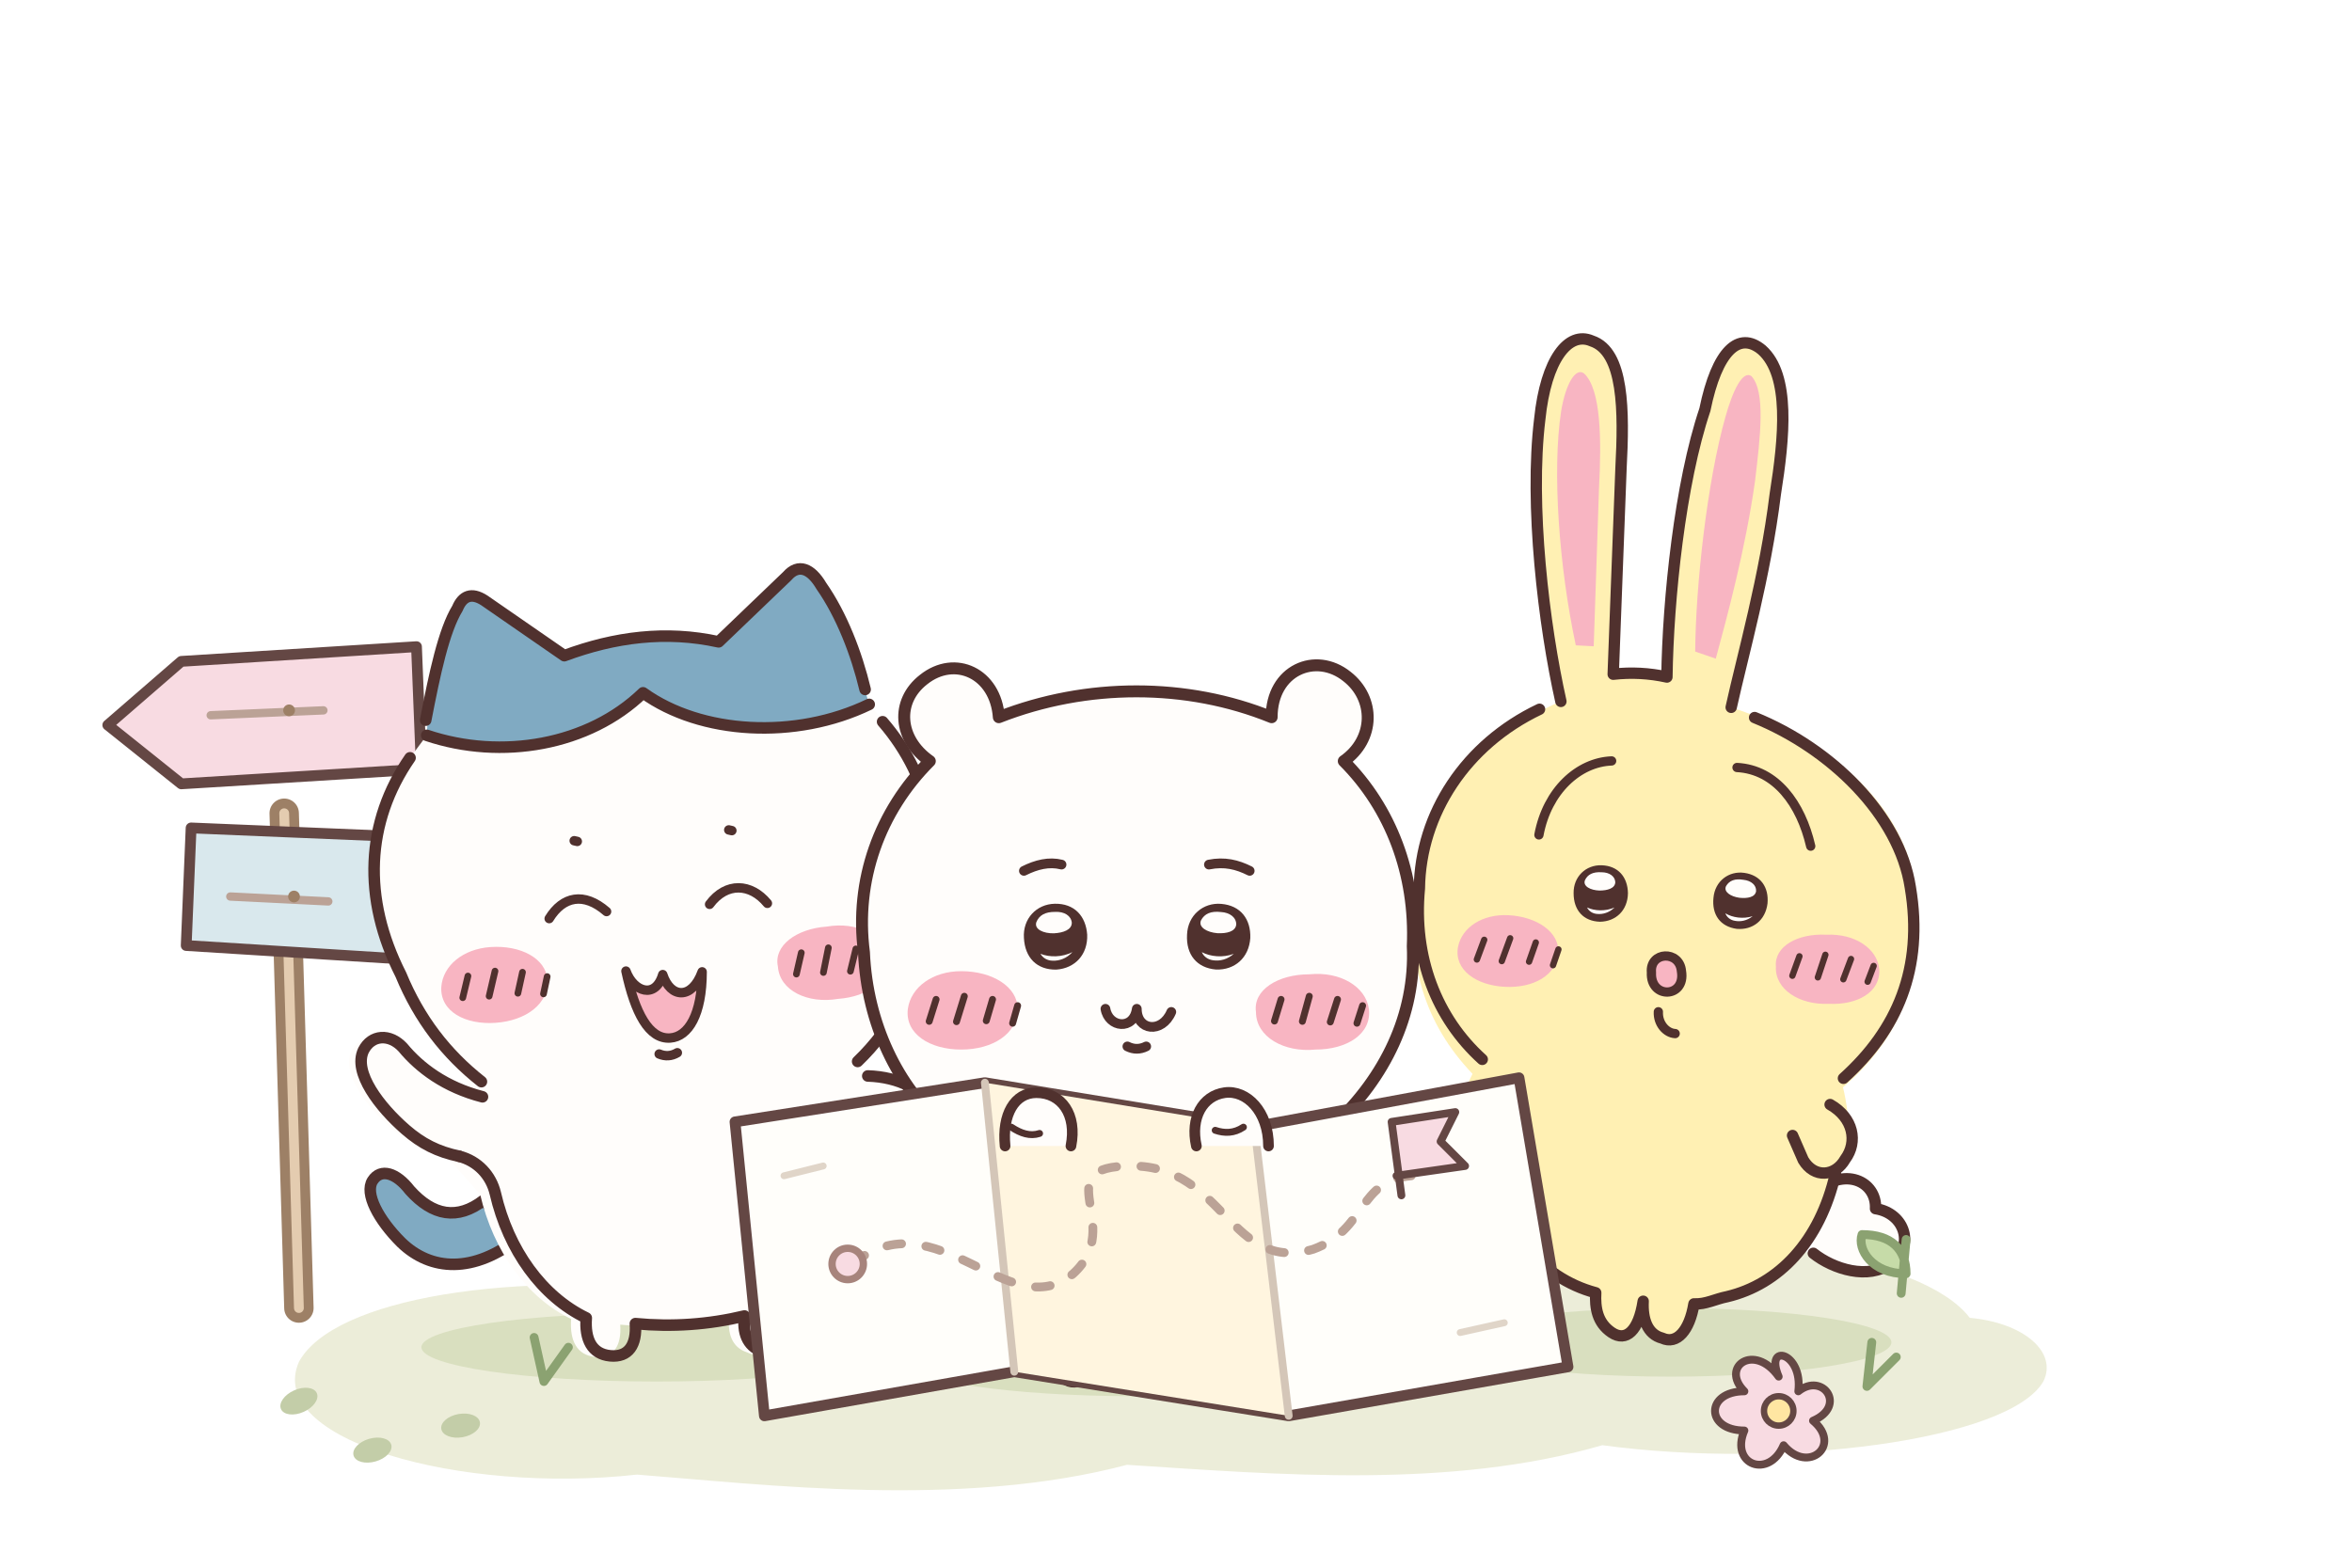
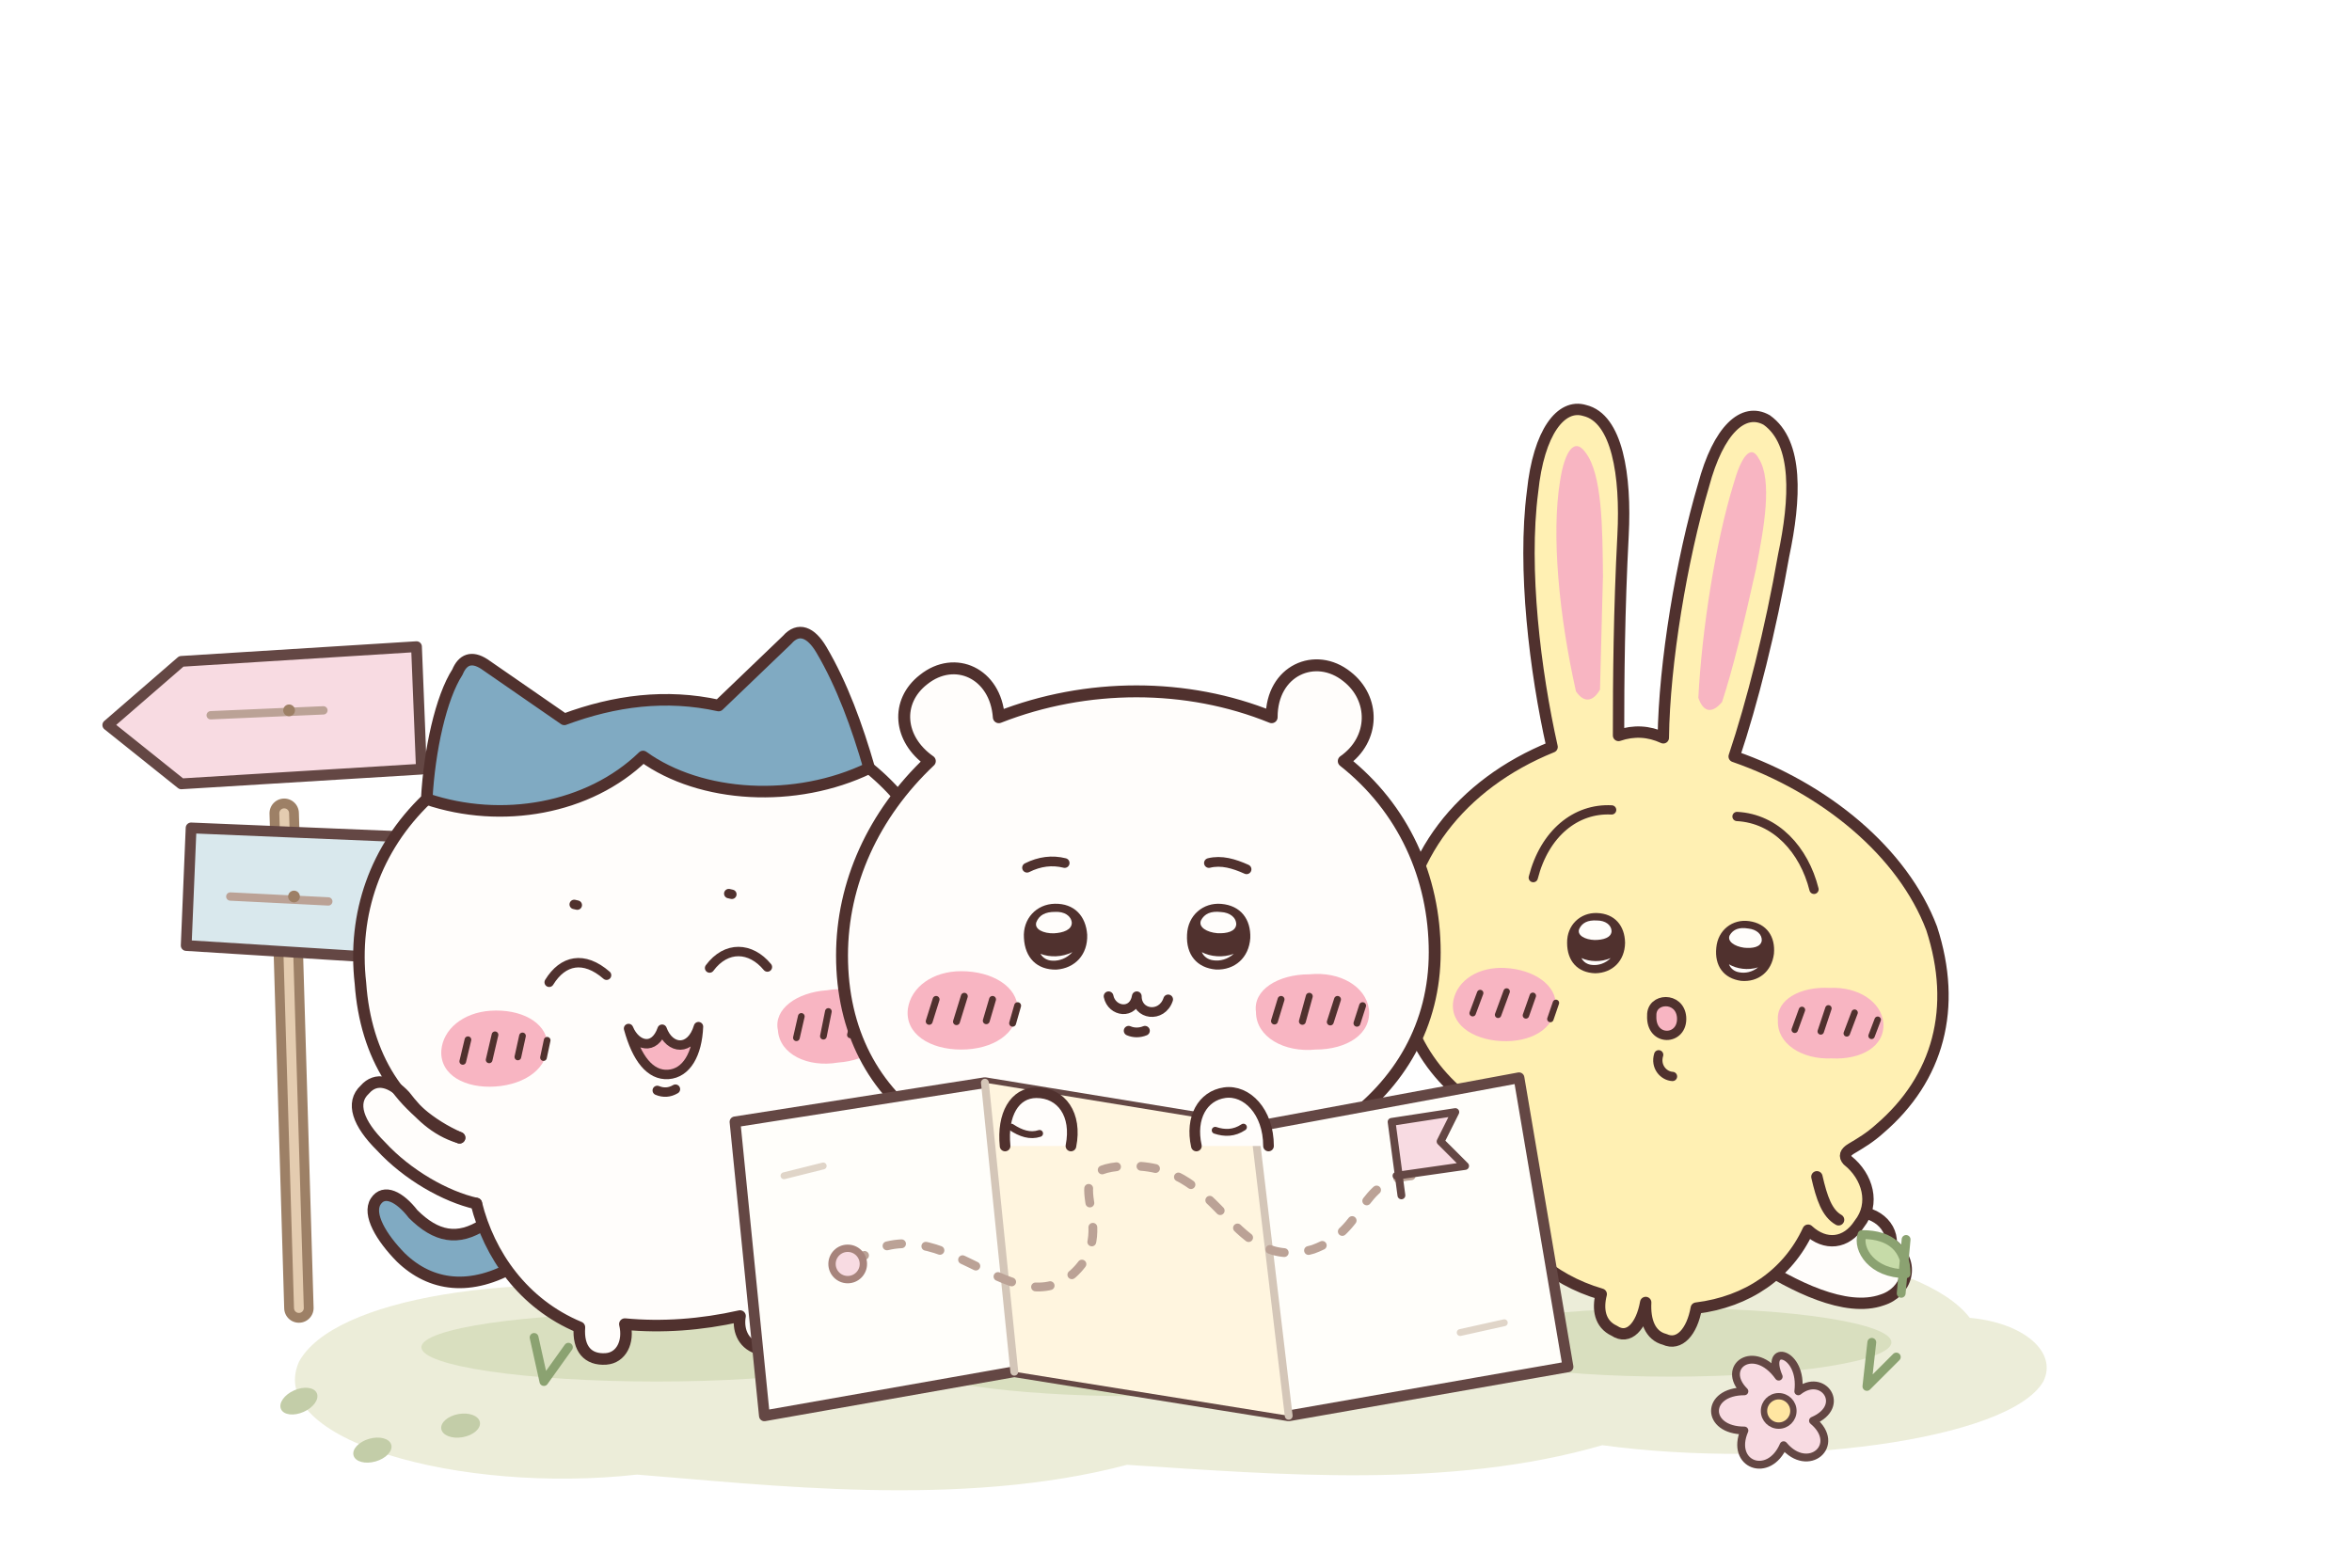
<svg xmlns="http://www.w3.org/2000/svg" viewBox="0 0 480 320" data-artwork="friends-lost" data-motion="off" fill="none" stroke="#644744" stroke-width="2.4" stroke-linecap="round" stroke-linejoin="round">
  <defs>
    <g id="eye-bright" stroke="none">
      <path fill="#50312e" d="M-10-.1C-10.1-6.3-5.4-10.7.4-10.5 6.6-10.3 10.1-6.1 10.2-.1 10.1 6.2 5.8 10.4-.2 10.5-6.4 10.3-10 6.2-10-.1Z" />
      <path fill="#fffdfb" d="M-5.8-4.9C-4.8-7.1-2.8-8.1.4-7.9c2.9 0 5 1.5 5.1 3.7C5.4-1.9 2.6-1.1-.4-1.1-3.7-1.2-6.6-2.7-5.8-4.9Z" />
      <path fill="#fffdfb" d="M-5 5.2c2.8 1.3 6.8 1.5 10.2 0C3.3 7.1.9 7.8-1.2 7.6-2.9 7.5-4.3 6.6-5 5.2Z" />
    </g>
    <g id="eyes-bright">
      <use href="#eye-bright" transform="translate(-26 5) rotate(-3)" />
      <use href="#eye-bright" transform="translate(26 5) rotate(3)" />
    </g>
    <g id="eyes-smile" stroke="#50312e" stroke-width="3.1" stroke-linecap="round" fill="none">
      <path d="M-36 8c5-7 12-8 19-1M17 7c6-7 14-6 19 1" />
    </g>
    <g id="cheeks" stroke="none" fill="#f8b5c2">
      <path d="M-73 28c1-7 8-12 17-12 10 0 18 5 18 12 0 8-8 13-18 13-10 0-18-5-17-13Z" />
      <path d="M38 29c-1-7 7-12 17-12 10-1 18 4 19 11 1 8-7 13-17 13-10 1-19-4-19-12Z" />
      <g stroke="#50312e" stroke-width="2.2" stroke-linecap="round">
        <path d="M-64 25l-2.2 7M-55 24l-2.5 8.1M-46 25l-2 6.8M-38 27l-1.6 5.6M46 25l-2.1 6.9M55 24l-2.2 8M64 25l-2.3 7.2M72 27l-1.8 5.6" />
      </g>
    </g>
    <g id="chiikawa-body" stroke="#50312e" stroke-width="3.8" stroke-linecap="round" stroke-linejoin="round">
-       <path fill="#fffdfb" d="M-44-65C-45-79-58-85-68-77c-9 7-8 19 2 26C-82-35-90-13-87 10c1 23 11 43 25 55 3 12 2 26 9 40 6 13 15 22 28 26l-.5 8c-.3 7.4 5.4 10.2 10.1 5.8 3.6-3.2 4-7.6 3.5-11.4 12.4 2 24 2 36.5.1-.2 6.3 2.7 11.3 8.1 10.9 6.7-.5 10-4.2 9.6-11.1C54 124 61 110 64 96c3-15 1-22-1-31C79 50 89 30 88 8c1-23-7-44-22-59 10-7 10-20 1-27-10-8-24-2-24 13-27-11-59-11-87 0Z" />
-       <path fill="#fffdfb" d="M-61 67c-7 3-9 12-5 18 4 6 11 3 12-3l.7-7M62 68c-8-3-15 2-14 9 1 7 9 10 14 4" />
+       <path fill="#fffdfb" d="M-44-65C-45-79-58-85-68-77c-9 7-8 19 2 26C-84-34-94-12-94 11c0 24 10 43 28 55 2 13 3 25 10 36 6 11 15 19 27 23l-.3 6.5c0 6.5 4.8 9 9.2 5.1 3.1-2.7 3.9-6.8 3.5-10.5 11.4 1.6 22.7 1.5 34.2 0-.3 6.1 2.4 10.4 7.3 10.5 6 .2 9.5-3.2 9.4-9.5C51 119 61 106 65 92c3-11 2-19 .5-27C84 52 95 33 95 10c0-24-10-46-29-61 10-7 10-20 1-27-10-8-24-2-24 13-27-11-59-11-87 0Z" />
+       <path fill="#fffdfb" d="M-65 65c-8 2-12 10-9 17 2 6 9 7 12 1l1.7-8.5M66 65c-9-2-15 3-14 10 1 6 9 8 14 2" />
    </g>
    <g id="hachiware-body" stroke="#50312e" stroke-width="3.8" stroke-linecap="round" stroke-linejoin="round">
-       <path fill="#80aac2" d="M-53 112c-16 11-30 9-39-1-7-8-11-17-8-21 3-4 8-2 12 4 7 9 15 11 24 5Z" />
-       <path fill="#fffdfb" stroke="none" d="M-72-55c2-16 7-33 13-41 2-4 5-5 9-2l25 20c17-5 34-6 51-1l24-20c4-4 8-2 11 4 6 12 10 26 13 40C91-33 96-6 87 21c-4 17-13 31-25 41l3 5c10 1 19 6 20 13 1 7-6 10-13 7l-9-3c3 9 1 20-5 32-6 12-15 21-27 25l-1 6c-1 7-6 11-11 8-5-2-6-7-5-12-12 2-24 2-36 0 0 7-3 11-9 10-6-1-8-6-7-13-14-8-24-24-27-43l-10-13c-7-2-12-5-17-10-8-8-16-20-12-27 3-5 9-5 13 0 5 7 13 14 25 18v-4C-73 50-81 38-86 23-97-3-94-28-78-48Z" />
+       <path fill="#80aac2" d="M-53 100c-16 8-29 5-38-5-6-7-10-15-7-19 3-4 8-1 12 5 7 8 14 10 23 5Z" />
+       <path fill="#fffdfb" stroke="none" d="M-72-55c2-16 7-33 13-41 2-4 5-5 9-2l25 20c17-5 34-6 51-1l24-20c4-4 8-2 11 4 6 12 10 26 13 40C90-40 99-19 98 4 98 28 88 47 73 55q-5 3-1 5c9 0 16 4 15 10 0 7-7 9-14 5l-9-3C64 91 54 111 36 120l-1 6c-1 7-6 10-11 7-5-2-6-7-5-11-13 2-26 2-38 0 1 6-2 11-7 11-6 0-9-4-8-11-18-9-28-26-31-43-10-3-22-11-30-21-7-8-9-15-4-19 4-4 9-2 13 3 4 6 9 12 17 15C-88 47-98 28-98 4-99-19-90-40-72-55Z" />
      <path fill="#80aac2" stroke="none" d="M-72-55c2-16 7-33 13-41 2-4 5-5 9-2l25 20c17-5 34-6 51-1l24-20c4-4 8-2 11 4 6 12 10 26 13 40C49-46 20-49 0-64-18-49-47-45-72-55Z" />
-       <path d="M-72-60c4-15 8-29 13-36 2-4 5-5 9-2l25 20c17-5 34-6 51-1l24-20c4-4 8-2 11 4 6 10 10 23 12 35" />
-       <path d="M-78-48C-94-28-97-3-86 23c5 15 13 27 24 37M78-49C93-29 96-4 87 21c-4 17-13 31-25 41" />
-       <path d="M-72-55C-48-45-19-48 0-64 18-49 49-45 74-55" />
-       <path fill="#fffdfb" d="M-62 65c-12-4-20-11-25-18-4-5-10-5-13 0-4 7 4 19 12 27 5 5 10 8 17 10M65 67c10 1 19 6 20 13 1 7-6 10-13 7l-9-3" />
-       <path d="M-71 84c6 2 10 7 11 13 3 19 13 35 27 43-1 7 1 12 7 13 6 1 9-3 9-10 12 2 24 2 36 0-1 5 0 10 5 12 5 3 10-1 11-8l1-6c12-4 21-13 27-25 6-12 8-23 5-32" />
+       <path fill="none" d="M-72-55c2-16 7-33 13-41 2-4 5-5 9-2l25 20c17-5 34-6 51-1l24-20c4-4 8-2 11 4 6 12 10 26 13 40C90-40 99-19 98 4 98 28 88 47 73 55q-5 3-1 5c9 0 16 4 15 10 0 7-7 9-14 5l-9-3C64 91 54 111 36 120l-1 6c-1 7-6 10-11 7-5-2-6-7-5-11-13 2-26 2-38 0 1 6-2 11-7 11-6 0-9-4-8-11-18-9-28-26-31-43M-69 57C-88 47-98 28-98 4-99-19-90-40-72-55" />
+       <path id="hachiware-left-paw" data-wave-origin="-67 68" fill="none" d="M-65 79c-10-3-22-11-30-21-7-8-9-15-4-19 4-4 9-2 13 3 4 6 9 12 17 15" />
+       <path fill="none" d="M-72-55C-48-45-19-48 0-64 18-49 49-45 74-55" />
    </g>
    <g id="usagi-body" stroke="#50312e" stroke-width="3.8" stroke-linecap="round" stroke-linejoin="round">
-       <path fill="#fffdfb" d="M53 100c10-10 21-5 21 4 10 1 14 12 6 18-7 6-19 3-26-2" />
-       <path fill="#fff0b3" stroke="none" d="M-40-60c-7-25-14-65-12-94 1-20 8-30 16-27 11 3 12 23 12 42l1 69c6-1 12-1 18 0-1-26 1-65 8-90 3-20 10-27 18-21 10 8 9 29 7 48-2 28-8 54-11 72C54-51 78-29 82-2c5 27-3 49-21 66 3 10 4 21-1 29-4 23-17 38-34 43-4 1-7 3-11 3-1 9-5 14-10 12-5-1-7-6-7-12-1 10-5 14-10 11-5-3-6-8-6-13-21-4-35-20-40-41-8-6-11-17-5-30-17-16-24-36-22-60 0-28 18-53 45-66Z" />
-       <path d="M-40-60c-7-25-14-65-12-94 1-20 8-30 16-27 11 3 12 23 12 42l1 69c6-1 12-1 18 0-1-26 1-65 8-90 3-20 10-27 18-21 10 8 9 29 7 48-2 28-8 54-11 72" />
-       <path fill="#f8b5c2" stroke="none" d="M-36-79c-7-26-11-58-9-78 1-9 4-15 7-13 6 5 7 22 7 38l1 53ZM4-79c-1-22 1-57 6-79 2-9 5-16 8-14 5 5 4 20 3 35-2 23-7 46-10 60Z" />
-       <path d="M-47-57C-71-44-85-20-84 5c-1 23 8 43 24 56M25-58C51-49 75-28 80-4c6 27-2 48-19 65" />
-       <path d="M-56 96c5 21 19 37 38 41 0 5 1 10 6 13 5 3 9-1 10-11 0 6 2 11 7 12 5 2 9-3 10-12 4 0 7-2 11-3 17-5 30-20 34-43" />
-       <path fill="#fff0b3" d="M-59 70c-7 5-8 15-3 21 4 5 10 4 13-2l3-8M57 70c8 4 10 12 6 18-3 6-10 7-14 1l-4-8" />
+       <path fill="#fffdfb" d="M33 91c9-12 25-12 30-1 8-3 16 2 16 9 9 6 6 16-2 19-12 5-30-3-44-11Z" />
+       <path fill="#fff0b3" d="M-43-61C-50-86-56-120-54-146c1-20 8-30 16-28 11 2 15 21 15 41 0 25 1 48 2 67 5-2 10-2 15 0-1-25 3-60 9-85 4-19 12-27 20-23 11 7 11 26 8 45-3 25-8 50-13 68C49-52 76-32 87-7c10 26 5 50-14 68-3 3-6 5-9 7q-3 2-1 4c7 5 10 14 5 21-4 7-11 8-17 3-6 15-19 25-36 28-1 8-5 13-10 11-5-1-7-6-7-12-1 8-5 13-10 10-5-2-6-7-5-12-17-4-31-15-37-31-5 5-12 3-15-3-4-8-1-17 8-22q3-2 0-4C-80 50-91 31-90 9c-1-30 17-56 47-70Z" />
+       <path fill="#f8b5c2" stroke="none" d="M-36-80c-7-25-11-52-9-70 1-10 4-15 8-10 6 7 7 25 8 41l1 38c-2 4-5 5-8 1ZM5-80c0-23 3-52 8-72 2-9 5-14 8-9 5 7 3 23 1 37-3 18-6 34-9 45-3 4-6 4-8-1Z" />
+       <path fill="none" d="M-53 77c-1 7-3 12-7 14M53 78c2 7 4 12 8 14" />
    </g>
    <g id="chiikawa-face-bright">
      <use href="#cheeks" />
      <use href="#eyes-bright" />
-       <g stroke="#50312e" stroke-width="3.1" stroke-linecap="round" fill="none">
-         <path d="M-36-16c4-2 8-3 12-2M23-18c5-1 9 0 13 2M-10 28c1 6 9 7 10 0 0 7 8 8 11 1M-3 40c2 1 4 1 6 0" />
+       <g stroke="#50312e" stroke-width="3.1" stroke-linecap="round" stroke-linejoin="round" fill="none">
+         <path d="M-35-17c4-2 8-2.5 12-1.5M23-18.5c4-1 8 .2 12 2" />
+         <path d="M-9 24c1 5 8 6 9 0 0 6 8 7 10 1" />
+         <path d="M-2.6 35c1.6.7 3.5.7 5.2 0" />
      </g>
    </g>
    <g id="hachiware-face-smile">
      <use href="#cheeks" />
      <use href="#eyes-smile" />
      <g stroke="#50312e" stroke-width="3.1" stroke-linecap="round" stroke-linejoin="round">
        <path d="m-26-17 1 .3m50-.3 1 .3" />
-         <path fill="#f8b5c2" d="M-12 27c2 7 9 10 12 2 2 8 9 9 13 0-1 14-6 21-12 21-7 0-11-9-13-23Z" />
-         <path fill="none" d="M-3 55c2 1 4 1 6 0" />
+         <path fill="#f8b5c2" d="M-11 25c2 6 8 8 11 1 2 7 9 8 12 0-1 9-5 15-11 15-6 0-10-6-12-16Z" />
+         <path fill="none" d="M-3 46c2 1 4 1 6 0" />
      </g>
    </g>
    <g id="usagi-face-surprised">
-       <use href="#cheeks" transform="translate(0 -3) scale(.96)" />
-       <use href="#eyes-bright" transform="translate(0 -1) scale(.9)" />
-       <g stroke="#50312e" stroke-width="3.1" stroke-linecap="round">
-         <path fill="none" d="M-45-15c2-15 12-25 23-26M20-41c13 0 22 11 26 25" />
-         <path fill="#f8b5c2" d="M-5 29c-1-7 9-8 10-1 2 9-10 10-10 1Z" />
-         <path fill="none" d="M-2 42c0 4 3 7 6 7" />
+       <use href="#cheeks" transform="translate(0 -2) scale(.98)" />
+       <use href="#eyes-bright" transform="translate(0 -1) scale(.96)" />
+       <g stroke="#50312e" stroke-width="3.1" stroke-linecap="round" stroke-linejoin="round">
+         <path fill="none" d="M-47-17c3-15 13-24 25-24M20-41c13 0 23 10 27 23" />
+         <path fill="#f8b5c2" d="M-5 27c-.5-6 9-7 10 0 1 8-10 9-10 0Z" />
+         <path fill="none" d="M-2 40c-1 4 2 7 5 7" />
      </g>
    </g>
    <g id="chiikawa-bright">
      <use href="#chiikawa-body" />
      <use href="#chiikawa-face-bright" />
    </g>
    <g id="hachiware-smile">
      <use href="#hachiware-body" />
      <use href="#hachiware-face-smile" />
    </g>
    <g id="usagi-surprised">
      <use href="#usagi-body" />
      <use href="#usagi-face-surprised" />
    </g>
    <g id="chiikawa-grip" fill="#fffdfb" stroke="#50312e" stroke-width="3.4" stroke-linecap="round" stroke-linejoin="round">
      <path d="M-42 3c-1-10 3-17 10-17 8 0 13 7 11 17M19 3c-2-9 2-16 9-17 7-1 14 6 14 17" />
      <path d="M-40-3c3 2 6 3 9 2m56-1c3 1 6 1 9-1" stroke-width="2.2" fill="none" />
    </g>
  </defs>
  <path d="M61 278c7-13 44-19 83-14 30-12 57-12 88-6 34-10 66-9 92-2 28-5 68 0 78 13 11 1 18 7 15 13-7 12-53 18-90 13-31 9-66 6-97 4-34 9-74 4-100 2-36 4-76-7-69-23Z" fill="#ecedd9" stroke="none" />
  <g stroke-width="2.2">
    <path d="m58 166 3 101" stroke="#9d8066" stroke-width="6" />
    <path d="m58 166 3 101" stroke="#e4ccb0" stroke-width="2" />
    <path d="m37 135 48-3 1 25-49 3-15-12Z" fill="#f8dbe2" />
    <path d="m39 169 48 2 15 13-16 12-48-3Z" fill="#d9e8ed" />
    <path d="m43 146 23-1m-19 38 20 1" stroke="#bba296" stroke-width="1.7" />
    <circle cx="59" cy="145" r="1.2" fill="#9d8066" stroke="none" />
    <circle cx="60" cy="183" r="1.2" fill="#9d8066" stroke="none" />
  </g>
  <ellipse cx="134" cy="275" rx="48" ry="7" fill="#d9dfbf" stroke="none" />
  <ellipse cx="232" cy="278" rx="47" ry="7" fill="#d9dfbf" stroke="none" />
  <ellipse cx="341" cy="274" rx="45" ry="7" fill="#d9dfbf" stroke="none" />
-   <use href="#hachiware-smile" transform="translate(134 181) rotate(-4) scale(.62)" />
-   <use href="#usagi-surprised" transform="translate(341 181) rotate(3) scale(.61)" />
+   <use href="#hachiware-smile" transform="translate(134 194) rotate(-4) scale(.62)" />
+   <use href="#usagi-surprised" transform="translate(341 191) rotate(3) scale(.61)" />
  <use href="#chiikawa-bright" transform="translate(232 188) scale(.64)" />
  <g stroke-width="2.2">
    <path d="m150 229 51-8 55 9 54-10 10 59-57 10-56-9-51 9Z" fill="#fffefa" />
    <path d="m201 221 6 59 56 9-7-59Z" fill="#fff5df" stroke="none" />
    <path d="m201 221 6 59m49-50 7 59" stroke="#d4c6b8" stroke-width="1.6" />
    <path d="M174 258c17-14 32 13 45 2 11-10-6-22 12-22 19 0 20 22 37 17 11-4 9-14 20-15" stroke="#bba296" stroke-width="1.8" stroke-dasharray="3 5" />
    <circle cx="173" cy="258" r="3.2" fill="#f8dbe2" stroke="#a7847c" stroke-width="1.5" />
    <path d="m286 244-2-15 13-2-3 6 5 5-14 2" fill="#f8dbe2" stroke-width="1.6" />
    <path d="m160 240 8-2m130 34 9-2" stroke="#e0d5c8" stroke-width="1.4" />
  </g>
  <use href="#chiikawa-grip" transform="translate(232 232) scale(.64)" />
  <g fill="#c3cda8" stroke="none">
    <ellipse cx="61" cy="286" rx="4" ry="2.4" transform="rotate(-24 61 286)" />
    <ellipse cx="76" cy="296" rx="4" ry="2.4" transform="rotate(-16 76 296)" />
    <ellipse cx="94" cy="291" rx="4" ry="2.4" transform="rotate(-10 94 291)" />
  </g>
  <g stroke="#8ba271" stroke-width="1.8">
    <path d="m111 282-2-9m2 9 5-7m265 8 1-9m-1 9 6-6" />
    <path d="m388 264 1-11m0 7c-7 0-10-5-9-8 6 0 9 3 9 8" fill="#c6dba8" />
  </g>
  <g stroke-width="1.6">
    <path d="M363 281c-5-7-12-2-7 3-8 0-8 8 0 8-3 7 5 10 8 3 5 6 12 0 6-5 7-3 2-10-3-6 1-8-7-10-4-3Z" fill="#f8dbe2" />
    <circle cx="363" cy="288" r="3" fill="#ffe6a2" stroke-width="1.3" />
  </g>
</svg>
